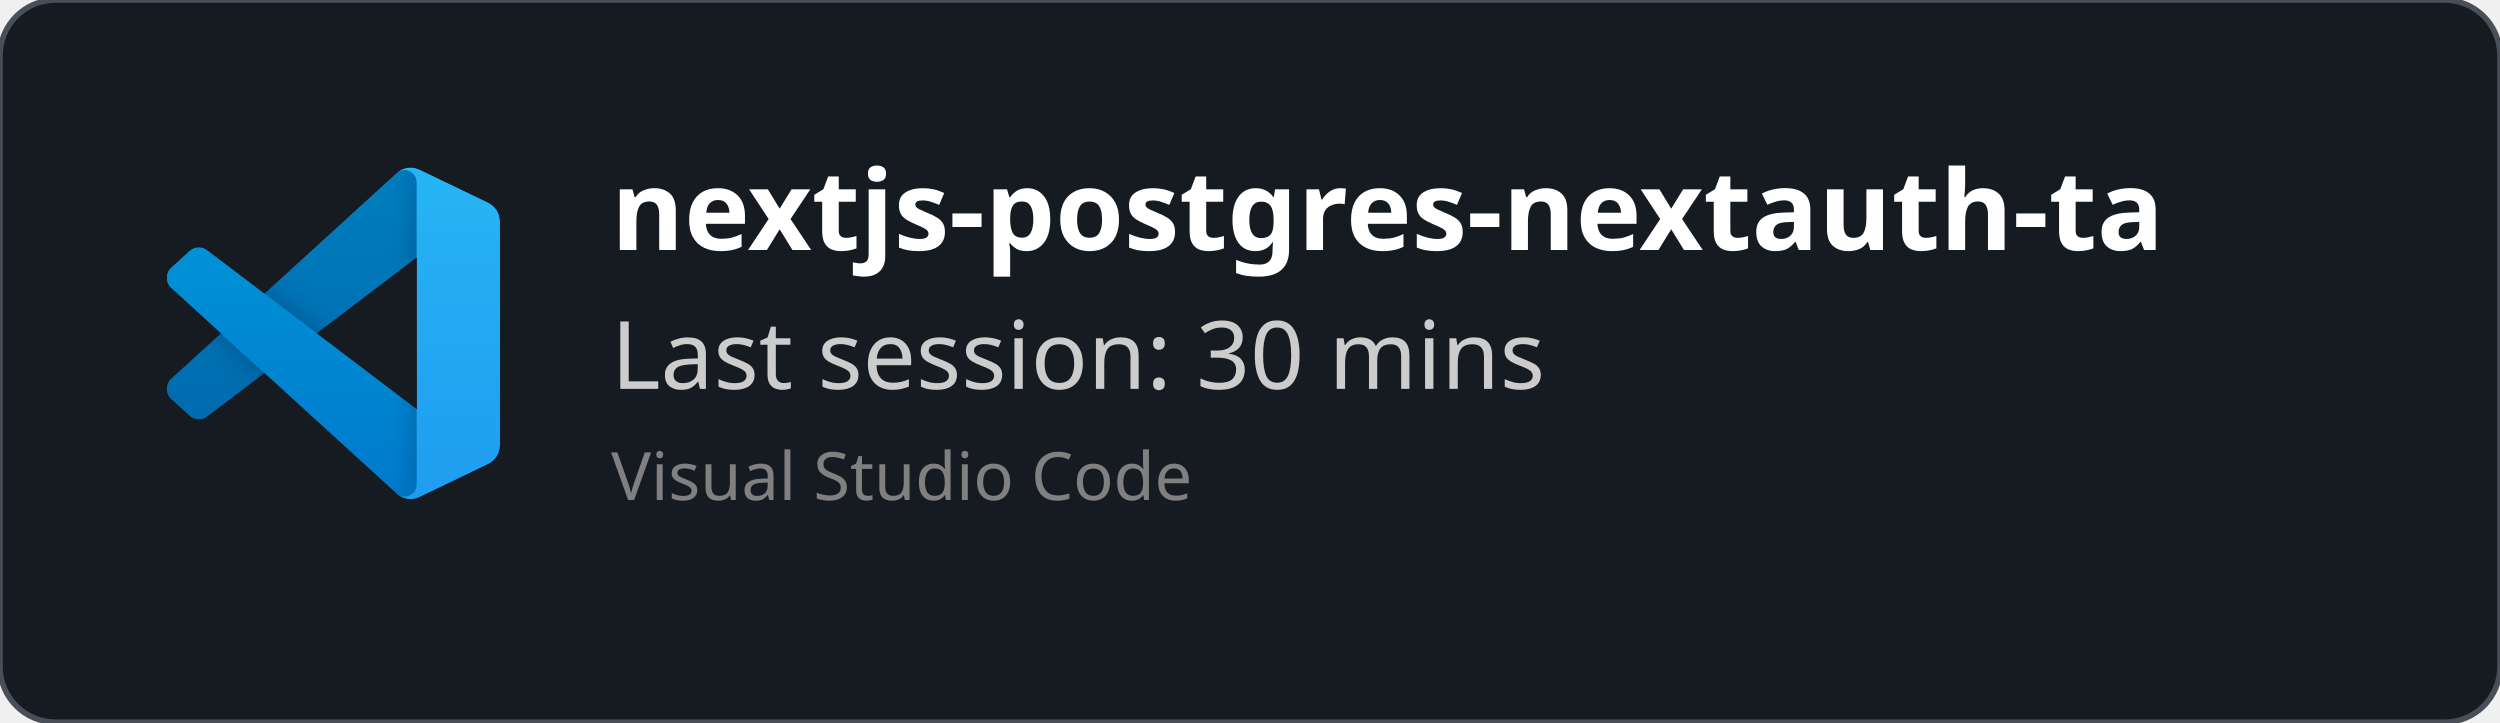
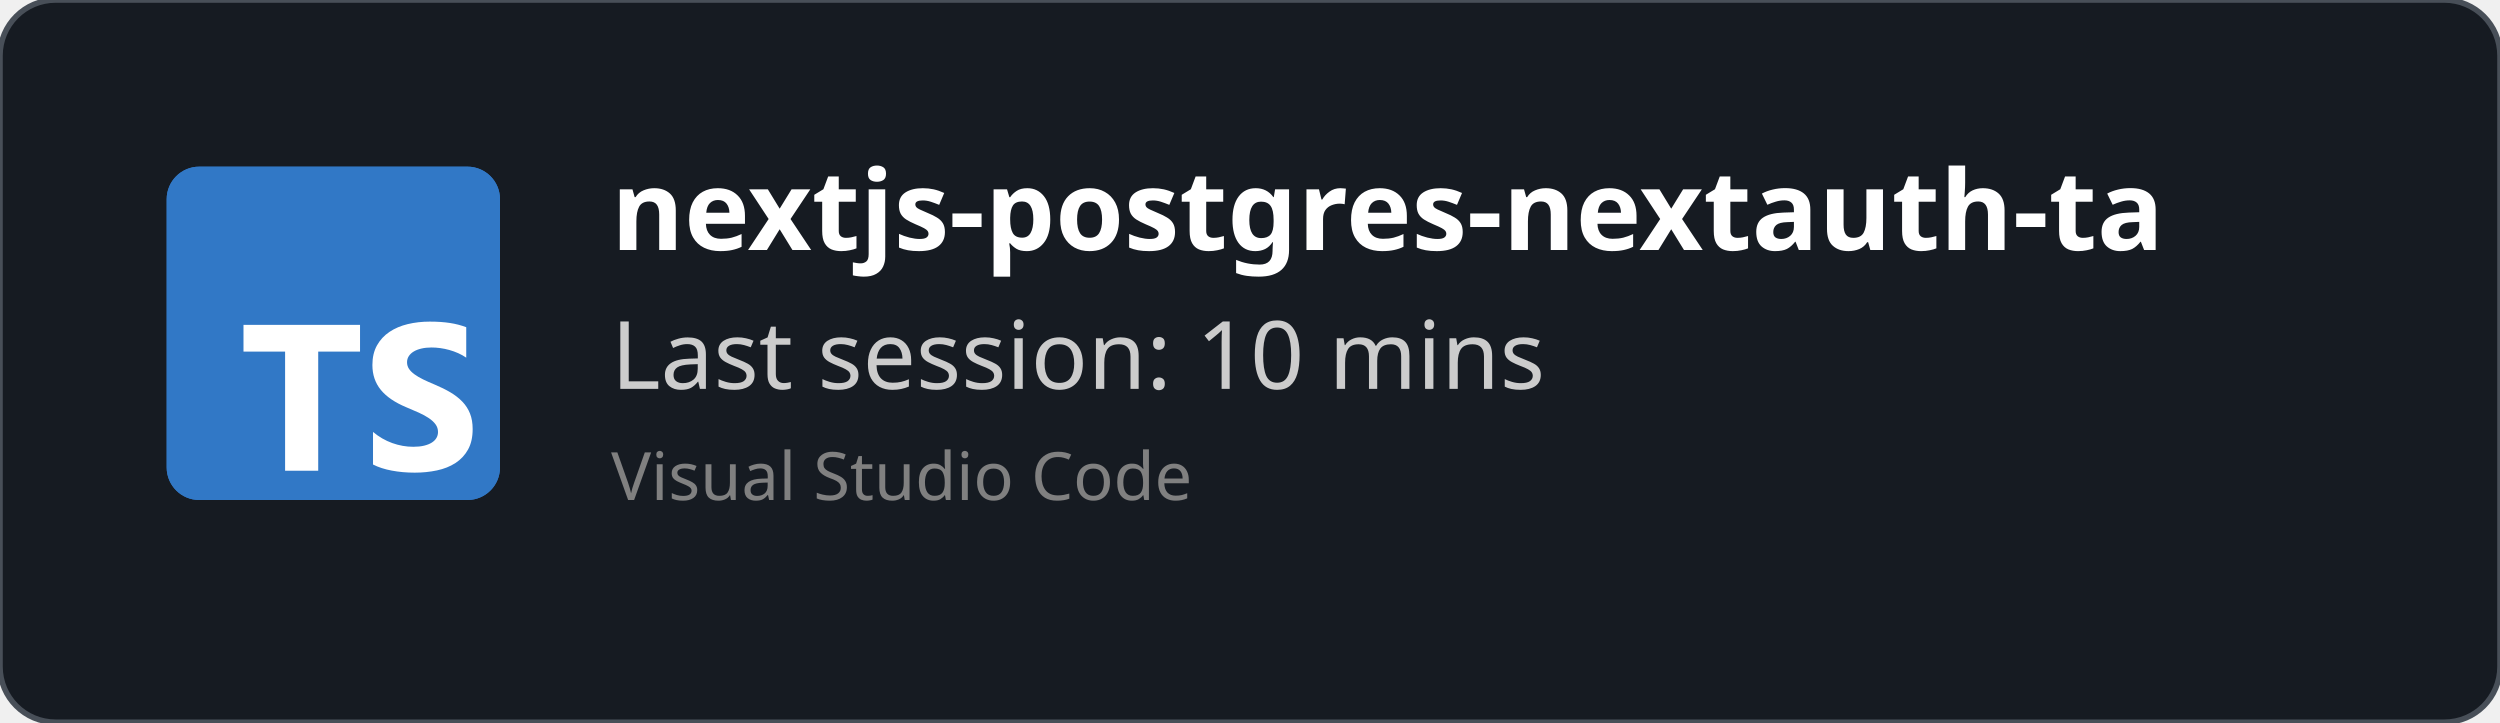
<svg xmlns="http://www.w3.org/2000/svg" width="450" height="130" viewBox="0 0 450 130" fill="none" role="img">
  <style>
    *{
        font-family: 'Segoe UI', Ubuntu, monospace
    }
    </style>
  <defs>
    <clipPath id="horizontalClip" x="20" y="20" width="500" height="200">
      <rect x="90" y="20" width="300" height="50" />
    </clipPath>
  </defs>
  <rect width="450" height="130" fill="rgba(22,27,34)" stroke="#484f58" stroke-width="1" fill-opacity="1" stroke-opacity="1" x="0" y="0" rx="10px" ry="10px">
    </rect>
-   <svg width="60" height="60" x="30" y="30" viewBox="0 0 100 100" fill="none" id="vscode">
-     <mask id="mask0" mask-type="alpha" maskUnits="userSpaceOnUse" x="0" y="0" width="100" height="100">
-       <path fill-rule="evenodd" clip-rule="evenodd" d="M70.912 99.317C72.487 99.931 74.283 99.891 75.873 99.126L96.461 89.22C98.624 88.179 100 85.989 100 83.587V16.413C100 14.011 98.624 11.822 96.461 10.781L75.873 0.874C73.786 -0.13 71.345 0.116 69.513 1.447C69.252 1.637 69.003 1.849 68.769 2.083L29.355 38.041L12.187 25.01C10.589 23.797 8.354 23.896 6.869 25.246L1.363 30.255C-0.453 31.906 -0.455 34.763 1.359 36.417L16.247 50L1.359 63.583C-0.455 65.237 -0.453 68.094 1.363 69.745L6.869 74.754C8.354 76.104 10.589 76.204 12.187 74.99L29.355 61.959L68.769 97.917C69.392 98.541 70.125 99.01 70.912 99.317ZM75.015 27.299L45.109 50L75.015 72.701V27.299Z" fill="white" />
-     </mask>
-     <g mask="url(#mask0)">
-       <path d="M96.461 10.796L75.857 0.876C73.472 -0.273 70.622 0.212 68.75 2.083L1.299 63.583C-0.516 65.237 -0.514 68.094 1.303 69.745L6.813 74.754C8.298 76.104 10.535 76.204 12.134 74.99L93.361 13.37C96.086 11.303 100 13.246 100 16.667V16.427C100 14.027 98.625 11.838 96.461 10.796Z" fill="#0065A9" />
-       <g filter="url(#filter0_d)">
-         <path d="M96.461 89.204L75.857 99.124C73.472 100.273 70.622 99.788 68.75 97.917L1.299 36.417C-0.516 34.763 -0.514 31.906 1.303 30.255L6.813 25.246C8.298 23.896 10.535 23.796 12.134 25.009L93.361 86.63C96.086 88.697 100 86.754 100 83.333V83.573C100 85.974 98.625 88.162 96.461 89.204Z" fill="#007ACC" />
-       </g>
-       <g filter="url(#filter1_d)">
-         <path d="M75.858 99.126C73.472 100.274 70.622 99.788 68.75 97.917C71.056 100.223 75 98.59 75 95.328V4.672C75 1.41 71.056 -0.223 68.75 2.083C70.622 0.211 73.472 -0.274 75.858 0.874L96.459 10.781C98.623 11.822 100 14.011 100 16.413V83.587C100 85.989 98.623 88.179 96.459 89.22L75.858 99.126Z" fill="#1F9CF0" />
-       </g>
-       <g style="mix-blend-mode:overlay" opacity="0.25">
-         <path fill-rule="evenodd" clip-rule="evenodd" d="M70.851 99.317C72.426 99.931 74.222 99.891 75.812 99.126L96.4 89.22C98.563 88.179 99.939 85.989 99.939 83.587V16.413C99.939 14.011 98.564 11.822 96.4 10.781L75.812 0.874C73.725 -0.13 71.284 0.116 69.453 1.447C69.191 1.637 68.942 1.849 68.708 2.083L29.294 38.041L12.126 25.01C10.528 23.796 8.293 23.896 6.809 25.246L1.302 30.255C-0.513 31.906 -0.515 34.763 1.298 36.417L16.186 50L1.298 63.583C-0.515 65.237 -0.513 68.094 1.302 69.745L6.809 74.754C8.293 76.104 10.528 76.204 12.126 74.99L29.294 61.959L68.708 97.917C69.332 98.54 70.064 99.01 70.851 99.317ZM74.954 27.299L45.048 50L74.954 72.701V27.299Z" fill="url(#paint0_linear)" />
-       </g>
-     </g>
-     <defs>
-       <filter id="filter0_d" x="-8.394" y="15.829" width="116.727" height="92.246" filterUnits="userSpaceOnUse" color-interpolation-filters="sRGB">
-         <feFlood flood-opacity="0" result="BackgroundImageFix" />
-         <feColorMatrix in="SourceAlpha" type="matrix" values="0 0 0 0 0 0 0 0 0 0 0 0 0 0 0 0 0 0 127 0" />
-         <feOffset />
-         <feGaussianBlur stdDeviation="4.167" />
-         <feColorMatrix type="matrix" values="0 0 0 0 0 0 0 0 0 0 0 0 0 0 0 0 0 0 0.25 0" />
-         <feBlend mode="overlay" in2="BackgroundImageFix" result="effect1_dropShadow" />
-         <feBlend mode="normal" in="SourceGraphic" in2="effect1_dropShadow" result="shape" />
-       </filter>
-       <filter id="filter1_d" x="60.417" y="-8.076" width="47.917" height="116.151" filterUnits="userSpaceOnUse" color-interpolation-filters="sRGB">
-         <feFlood flood-opacity="0" result="BackgroundImageFix" />
-         <feColorMatrix in="SourceAlpha" type="matrix" values="0 0 0 0 0 0 0 0 0 0 0 0 0 0 0 0 0 0 127 0" />
-         <feOffset />
-         <feGaussianBlur stdDeviation="4.167" />
-         <feColorMatrix type="matrix" values="0 0 0 0 0 0 0 0 0 0 0 0 0 0 0 0 0 0 0.25 0" />
-         <feBlend mode="overlay" in2="BackgroundImageFix" result="effect1_dropShadow" />
-         <feBlend mode="normal" in="SourceGraphic" in2="effect1_dropShadow" result="shape" />
-       </filter>
-       <linearGradient id="paint0_linear" x1="49.939" y1="0.258" x2="49.939" y2="99.742" gradientUnits="userSpaceOnUse">
-         <stop stop-color="white" />
-         <stop offset="1" stop-color="white" stop-opacity="0" />
-       </linearGradient>
-     </defs>
+   <svg fill="none" height="60" viewBox="0 0 512 512" width="60" x="30" y="30">
+     <rect fill="#3178c6" height="512" rx="50" width="512" />
+     <rect fill="#3178c6" height="512" rx="50" width="512" />
+     <path clip-rule="evenodd" d="m316.939 407.424v50.061c8.138 4.172 17.763 7.3 28.875 9.386s22.823 3.129 35.135 3.129c11.999 0 23.397-1.147 34.196-3.442 10.799-2.294 20.268-6.075 28.406-11.342 8.138-5.266 14.581-12.15 19.328-20.65s7.121-19.007 7.121-31.522c0-9.074-1.356-17.026-4.069-23.857s-6.625-12.906-11.738-18.225c-5.112-5.319-11.242-10.091-18.389-14.315s-15.207-8.213-24.18-11.967c-6.573-2.712-12.468-5.345-17.685-7.9-5.217-2.556-9.651-5.163-13.303-7.822-3.652-2.66-6.469-5.476-8.451-8.448-1.982-2.973-2.974-6.336-2.974-10.091 0-3.441.887-6.544 2.661-9.308s4.278-5.136 7.512-7.118c3.235-1.981 7.199-3.52 11.894-4.615 4.696-1.095 9.912-1.642 15.651-1.642 4.173 0 8.581.313 13.224.938 4.643.626 9.312 1.591 14.008 2.894 4.695 1.304 9.259 2.947 13.694 4.928 4.434 1.982 8.529 4.276 12.285 6.884v-46.776c-7.616-2.92-15.937-5.084-24.962-6.492s-19.381-2.112-31.066-2.112c-11.895 0-23.163 1.278-33.805 3.833s-20.006 6.544-28.093 11.967c-8.086 5.424-14.476 12.333-19.171 20.729-4.695 8.395-7.043 18.433-7.043 30.114 0 14.914 4.304 27.638 12.912 38.172 8.607 10.533 21.675 19.45 39.204 26.751 6.886 2.816 13.303 5.579 19.25 8.291s11.086 5.528 15.415 8.448c4.33 2.92 7.747 6.101 10.252 9.543 2.504 3.441 3.756 7.352 3.756 11.733 0 3.233-.783 6.231-2.348 8.995s-3.939 5.162-7.121 7.196-7.147 3.624-11.894 4.771c-4.748 1.148-10.303 1.721-16.668 1.721-10.851 0-21.597-1.903-32.24-5.71-10.642-3.806-20.502-9.516-29.579-17.13zm-84.159-123.342h64.22v-41.082h-179v41.082h63.906v182.918h50.874z" fill="#fff" fill-rule="evenodd" />
  </svg>
  <text x="110" y="45" font-size="20" clip-path="url(#horizontalClip)" font-weight="bold" font-family="Ubuntu" fill="white">
    nextjs-postgres-nextauth-tailwindcss-template-main
    </text>
  <text x="110" y="70" font-size="17px" font-family="Ubuntu" fill="#ccc">
-     Last session: 30 mins
+     Last session: 10 mins
    </text>
  <text x="110" y="90" font-size="12px" font-family="Ubuntu" fill="grey">
    Visual Studio Code
    </text>
</svg>
